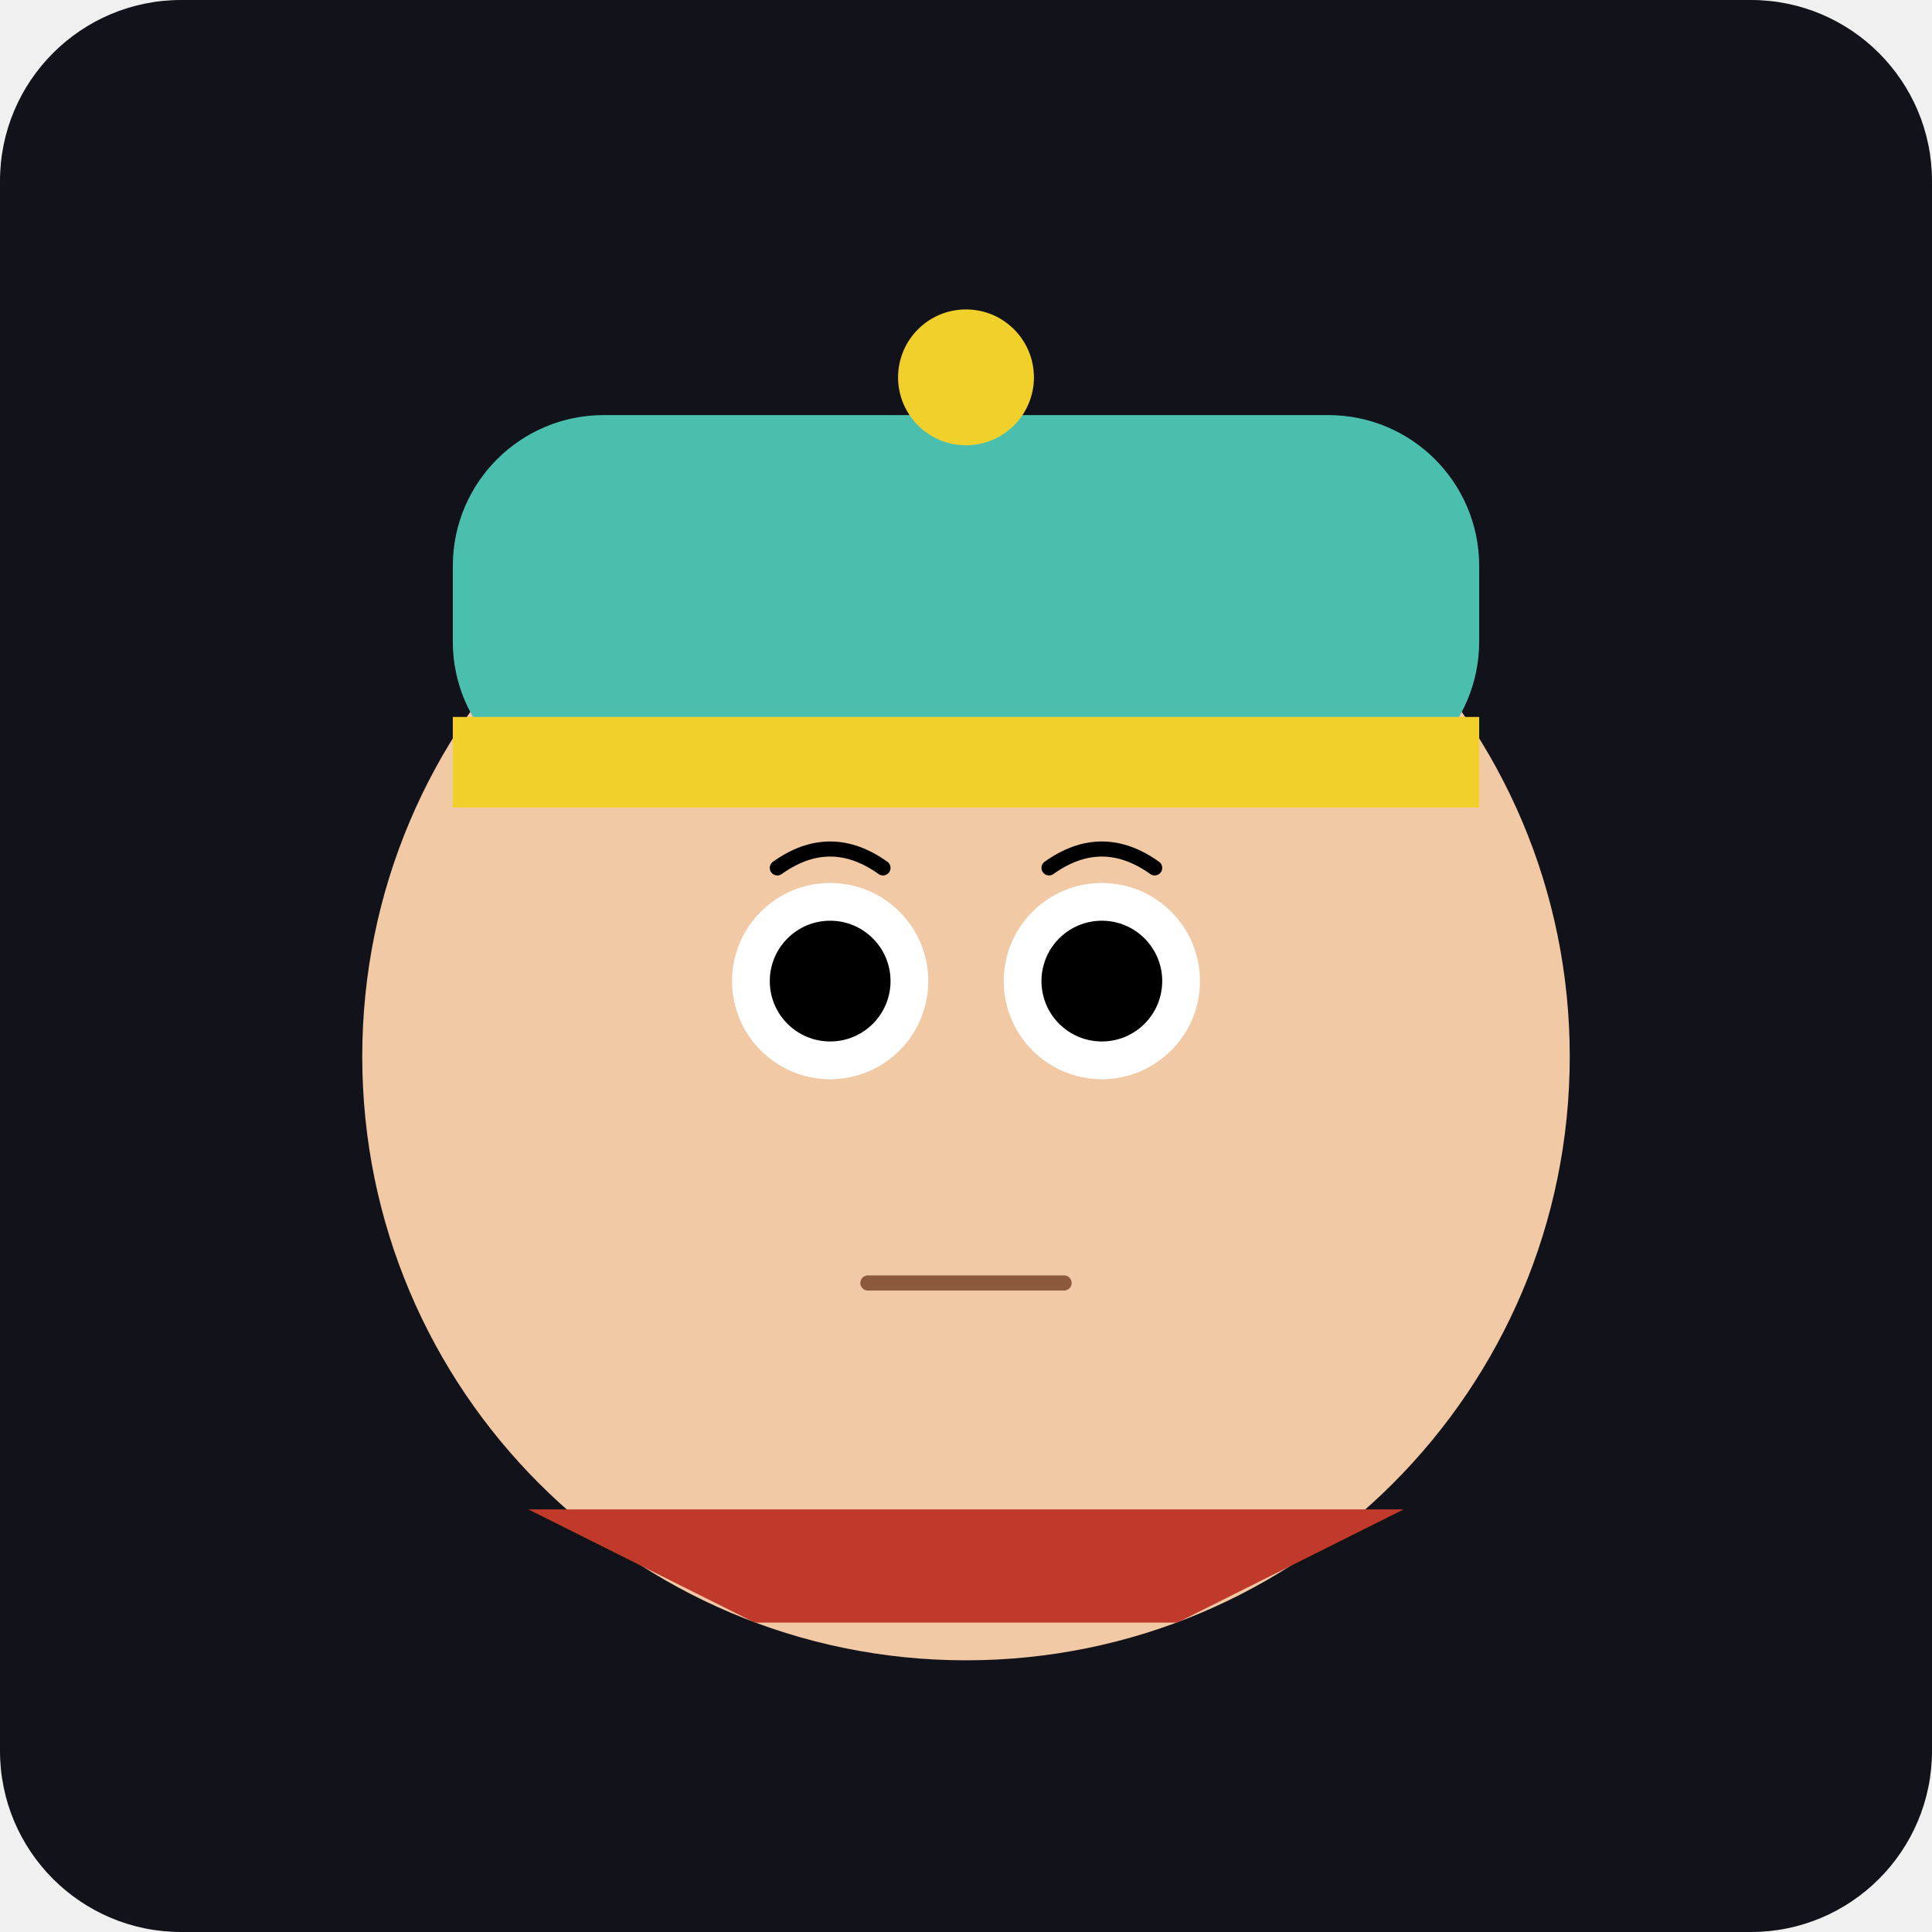
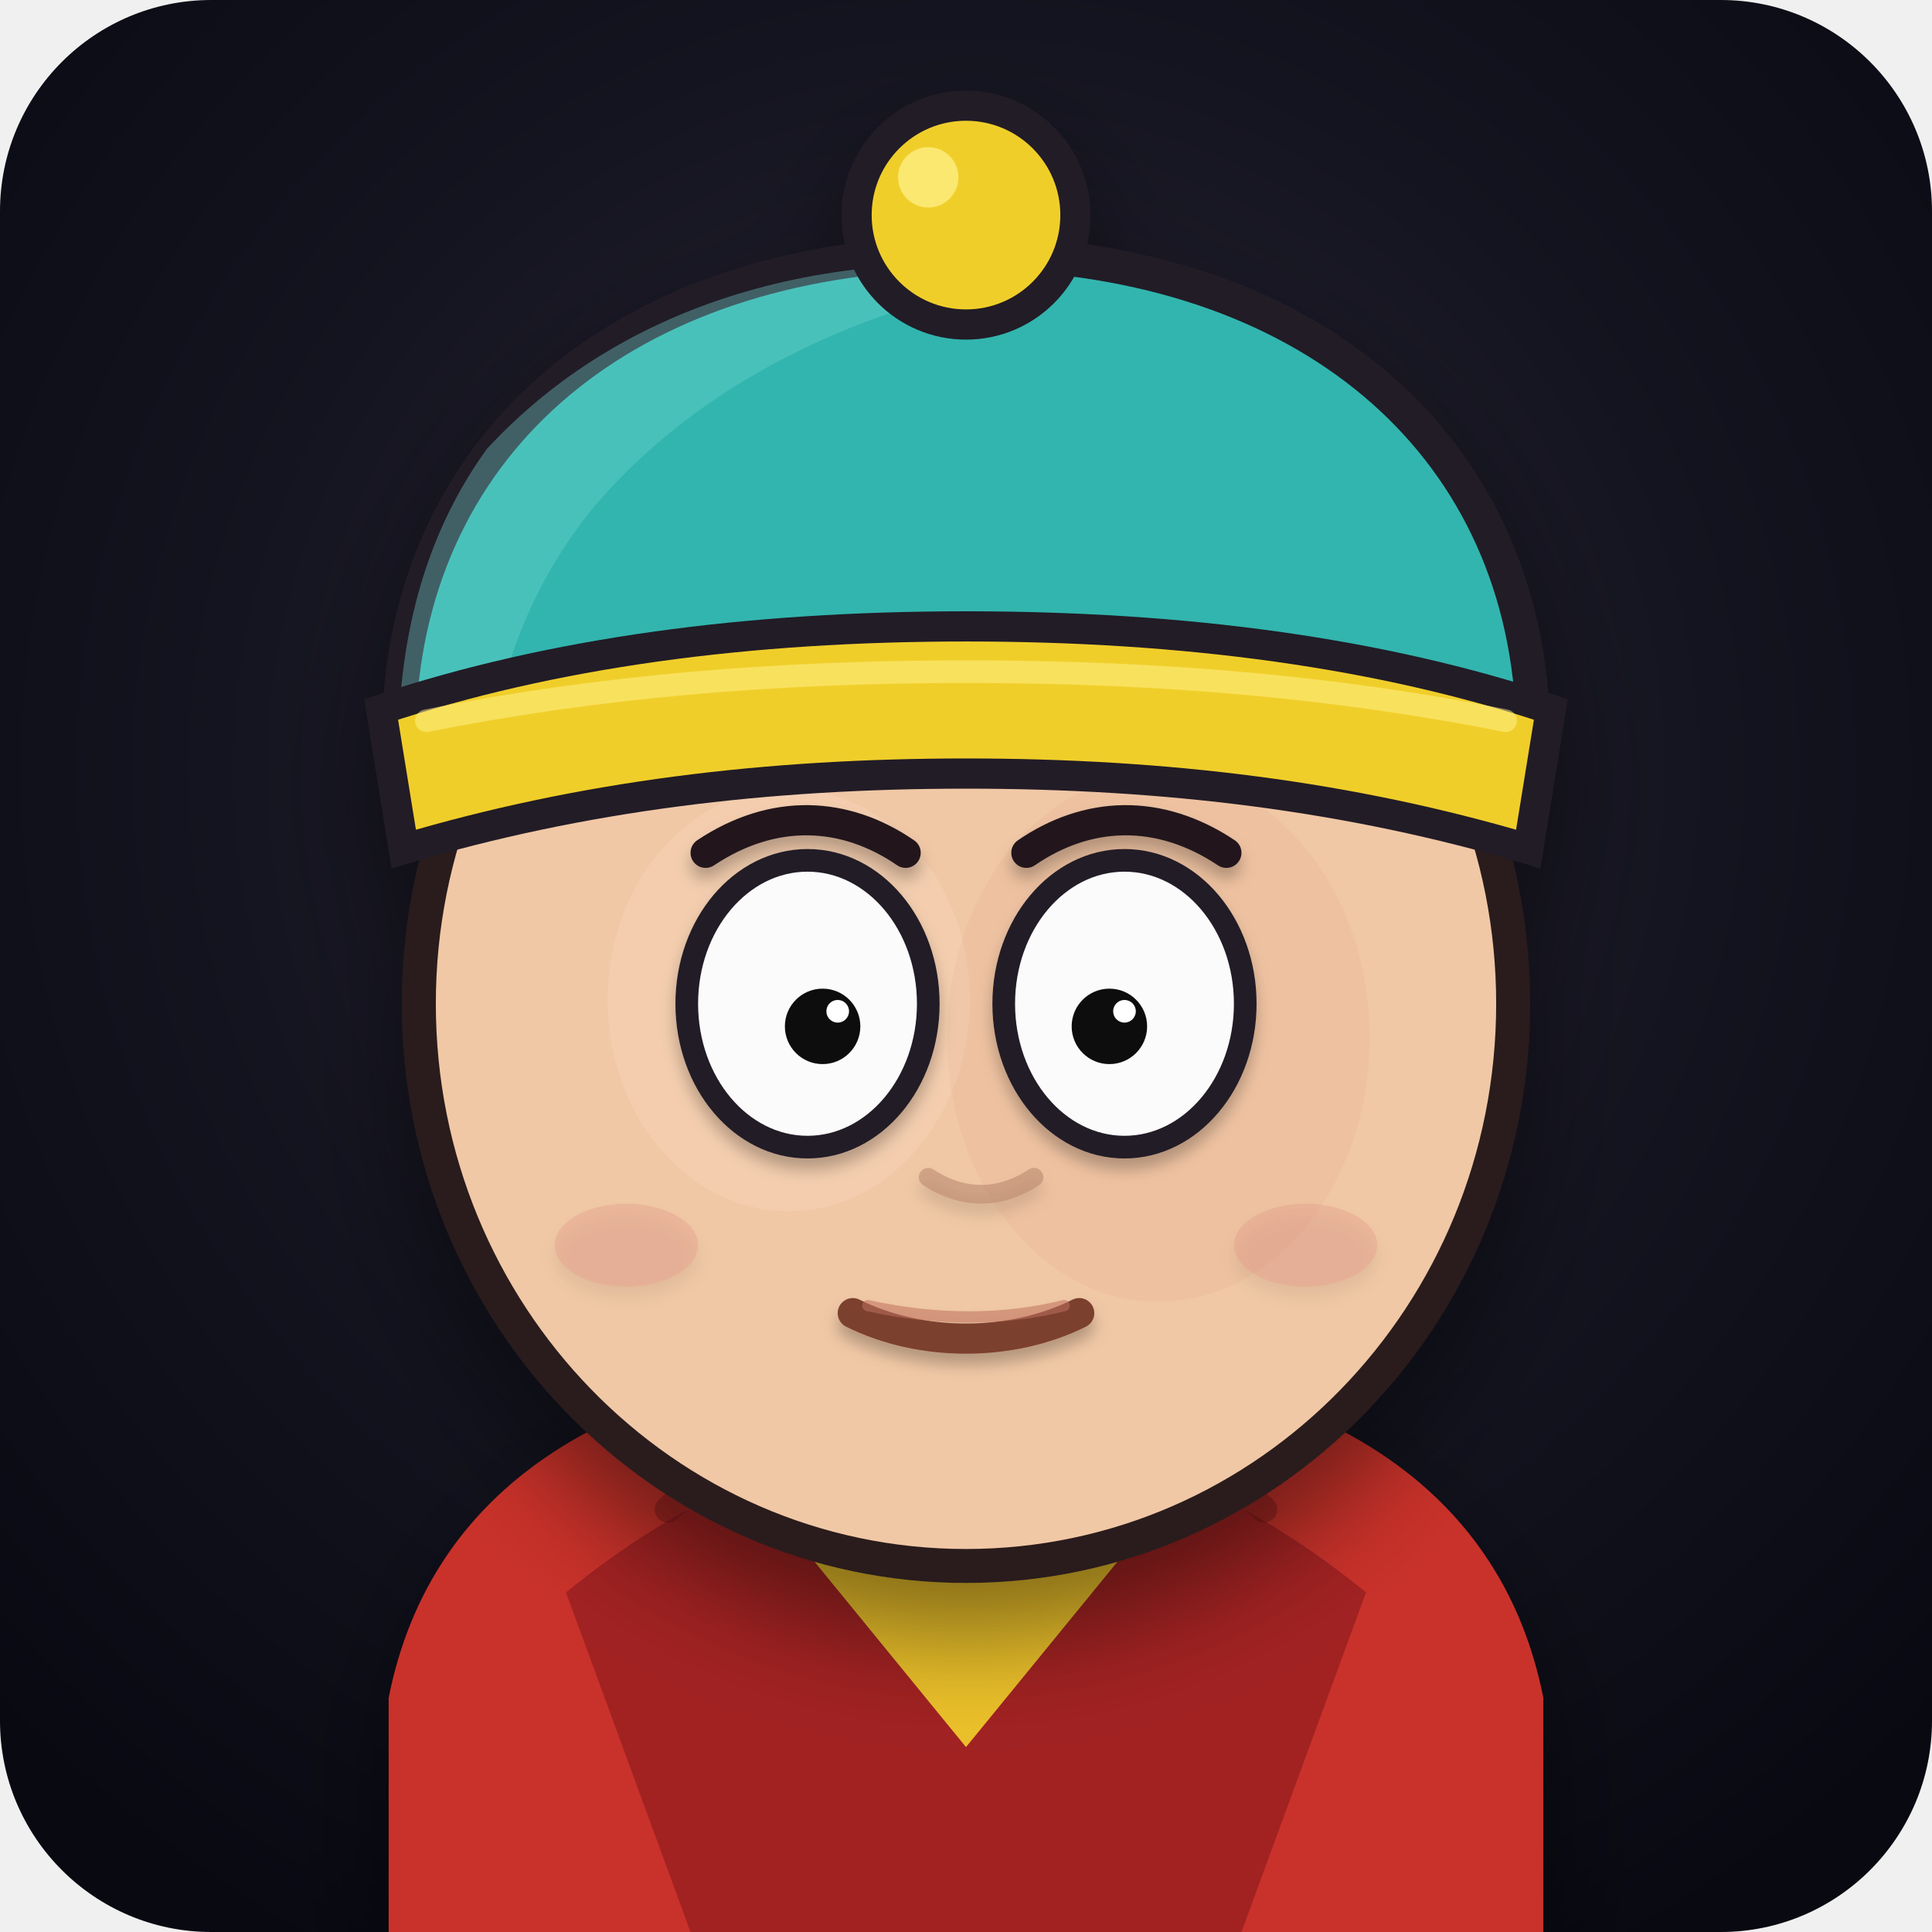
- <svg xmlns="http://www.w3.org/2000/svg" viewBox="0 0 256 256" width="256" height="256">
-   <rect width="256" height="256" rx="24" fill="#12121a" />
-   <circle cx="128" cy="140" r="80" fill="#f1c9a5" />
-   <path d="M 70 200 L 100 215 L 156 215 L 186 200" fill="#c0392b" />
-   <rect x="60" y="55" width="136" height="50" rx="20" fill="#4bbfae" />
-   <rect x="60" y="95" width="136" height="12" fill="#f2d02c" />
-   <circle cx="128" cy="50" r="9" fill="#f2d02c" />
-   <circle cx="110" cy="130" r="13" fill="white" />
-   <circle cx="146" cy="130" r="13" fill="white" />
-   <circle cx="110" cy="130" r="8" fill="black" />
-   <circle cx="146" cy="130" r="8" fill="black" />
-   <path d="M 103 115 Q 110 110 117 115" stroke="black" stroke-width="2" fill="none" stroke-linecap="round" />
-   <path d="M 139 115 Q 146 110 153 115" stroke="black" stroke-width="2" fill="none" stroke-linecap="round" />
-   <line x1="115" y1="170" x2="141" y2="170" stroke="#8a5a3a" stroke-width="2" stroke-linecap="round" />
+ <svg xmlns="http://www.w3.org/2000/svg" viewBox="0 0 512 512" width="512" height="512" role="img" aria-label="Cartman neutral avatar">
+   <defs>
+     <radialGradient id="bgGlow" cx="50%" cy="40%" r="70%">
+       <stop offset="0%" stop-color="#2a2634" />
+       <stop offset="55%" stop-color="#141420" />
+       <stop offset="100%" stop-color="#080911" />
+     </radialGradient>
+     <filter id="softShadow" x="-20%" y="-20%" width="140%" height="150%">
+       <feDropShadow dx="0" dy="14" stdDeviation="14" flood-color="#000000" flood-opacity="0.45" />
+     </filter>
+     <filter id="lineShadow" x="-20%" y="-20%" width="140%" height="140%">
+       <feDropShadow dx="0" dy="3" stdDeviation="2" flood-color="#000000" flood-opacity="0.25" />
+     </filter>
+   </defs>
+   <rect width="512" height="512" rx="56" fill="url(#bgGlow)" />
+   <g filter="url(#softShadow)">
+     <path d="M103 450 C114 394 163 359 256 359 C349 359 398 394 409 450 L409 512 L103 512 Z" fill="#c9302c" />
+     <path d="M150 422 C187 392 219 382 256 382 C293 382 325 392 362 422 L329 512 L183 512 Z" fill="#9d1f22" opacity="0.9" />
+     <path d="M198 392 L256 463 L314 392 C294 381 274 376 256 376 C238 376 218 381 198 392 Z" fill="#f2ce2d" opacity="0.92" />
+     <path d="M177 400 C196 383 222 374 256 374 C290 374 316 383 335 400" stroke="#741918" stroke-width="7" fill="none" stroke-linecap="round" opacity="0.45" />
+   </g>
+   <g filter="url(#softShadow)">
+     <ellipse cx="256" cy="266" rx="145" ry="149" fill="#f0c8a6" stroke="#2b1b1e" stroke-width="9" />
+     <ellipse cx="209" cy="265" rx="48" ry="56" fill="#f6d5ba" opacity="0.38" />
+     <ellipse cx="307" cy="275" rx="56" ry="70" fill="#d99d7e" opacity="0.12" />
+     <path d="M106 186 C111 114 169 67 256 67 C343 67 401 114 406 186 L395 213 C351 199 306 194 256 194 C206 194 161 199 117 213 Z" fill="#31b5ae" stroke="#201a25" stroke-width="9" />
+     <path d="M129 119 C165 80 220 64 281 72 C228 80 184 102 156 136 C145 150 137 166 132 186 L106 186 C108 159 116 137 129 119 Z" fill="#74d4cf" opacity="0.38" />
+     <path d="M101 188 C146 173 198 166 256 166 C314 166 366 173 411 188 L405 225 C358 211 309 205 256 205 C203 205 154 211 107 225 Z" fill="#f0ce2c" stroke="#201a25" stroke-width="8" />
+     <path d="M113 191 C158 182 205 178 256 178 C307 178 354 182 399 191" stroke="#fff38b" stroke-width="6" opacity="0.5" fill="none" stroke-linecap="round" />
+     <circle cx="256" cy="57" r="29" fill="#f0ce2c" stroke="#201a25" stroke-width="8" />
+     <circle cx="246" cy="47" r="8" fill="#fff38b" opacity="0.7" />
+   </g>
+   <g filter="url(#lineShadow)">
+     <ellipse cx="214" cy="266" rx="32" ry="38" fill="#fbfbfb" stroke="#201a25" stroke-width="6" />
+     <ellipse cx="298" cy="266" rx="32" ry="38" fill="#fbfbfb" stroke="#201a25" stroke-width="6" />
+     <circle cx="218" cy="272" r="10" fill="#111111" />
+     <circle cx="294" cy="272" r="10" fill="#111111" />
+     <circle cx="222" cy="268" r="3" fill="#ffffff" />
+     <circle cx="298" cy="268" r="3" fill="#ffffff" />
+     <path d="M187 226 C205 214 224 215 240 226" stroke="#21181f" stroke-width="8" fill="none" stroke-linecap="round" />
+     <path d="M272 226 C288 215 307 214 325 226" stroke="#21181f" stroke-width="8" fill="none" stroke-linecap="round" />
+     <path d="M246 312 C255 318 265 318 274 312" stroke="#a9755e" stroke-width="5" fill="none" stroke-linecap="round" opacity="0.45" />
+     <path d="M226 348 C244 357 268 357 286 348" stroke="#7b3f2f" stroke-width="8" fill="none" stroke-linecap="round" />
+     <path d="M230 346 C248 350 266 350 282 346" stroke="#c0715c" stroke-width="3" fill="none" stroke-linecap="round" opacity="0.55" />
+     <ellipse cx="166" cy="330" rx="19" ry="11" fill="#dc7f77" opacity="0.25" />
+     <ellipse cx="346" cy="330" rx="19" ry="11" fill="#dc7f77" opacity="0.25" />
+   </g>
</svg>
